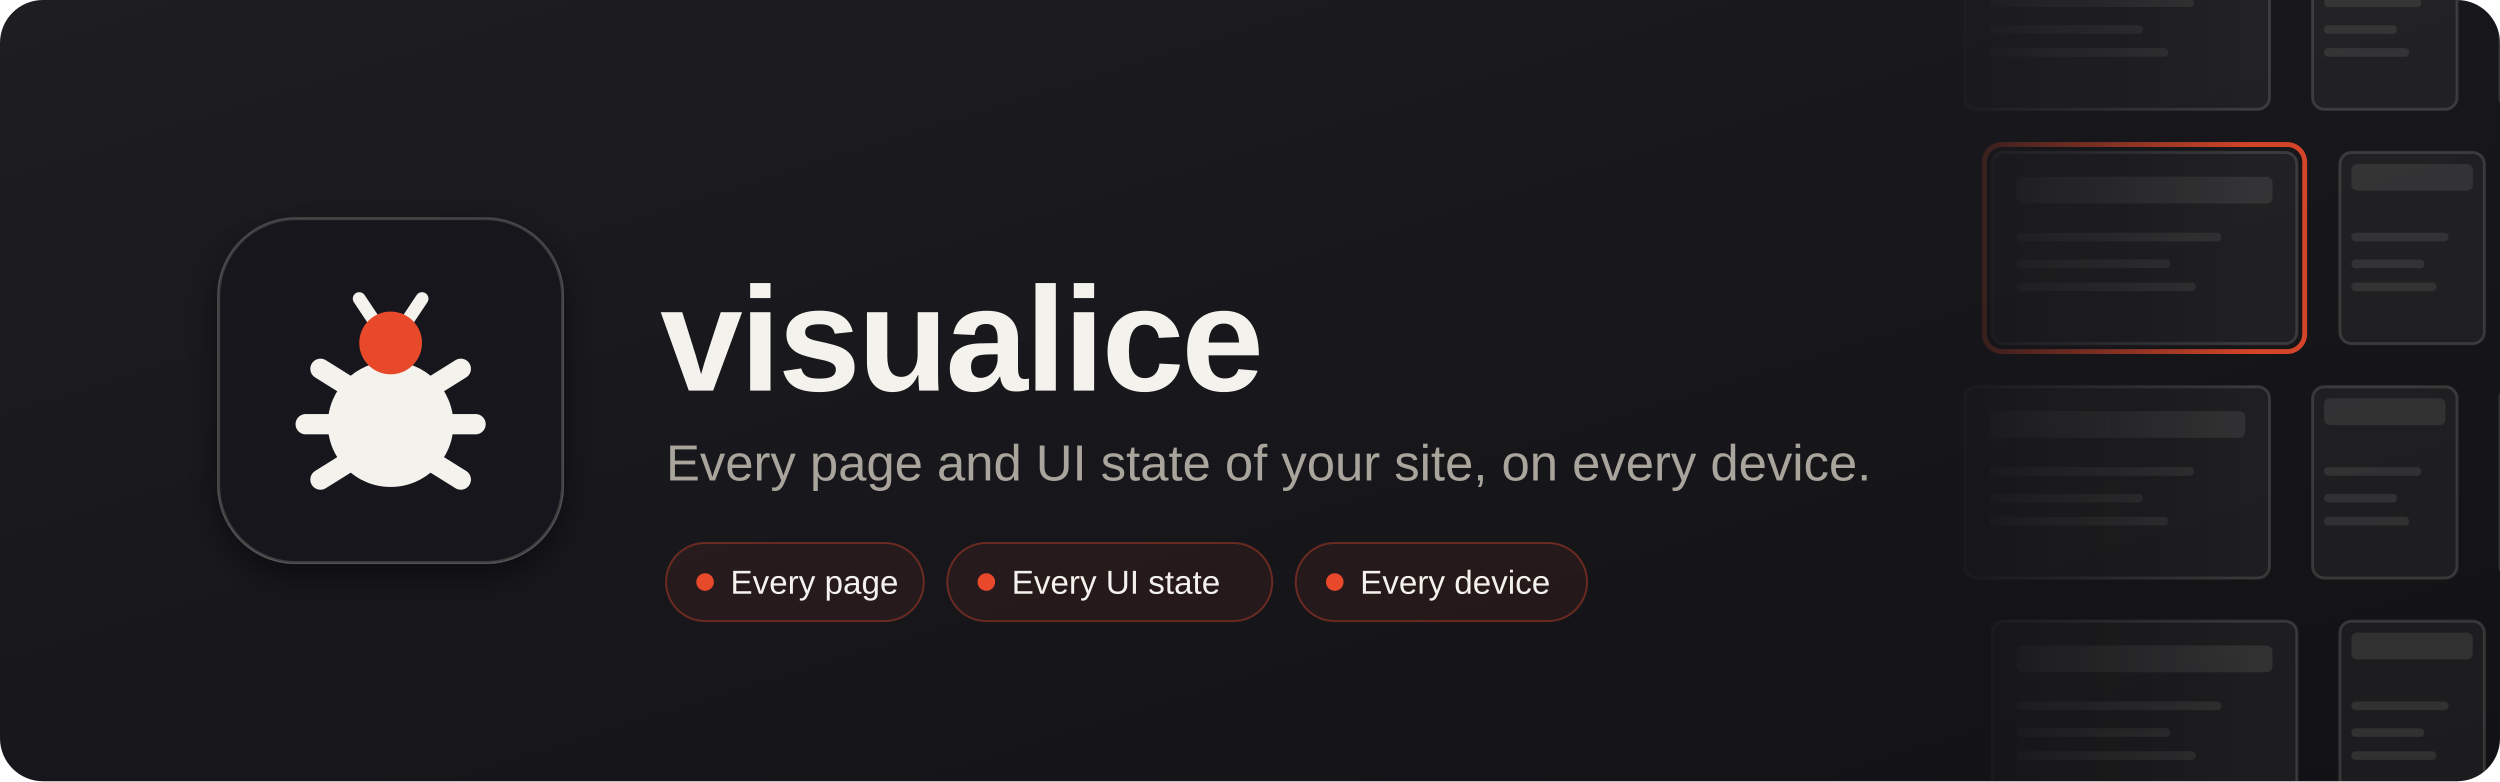
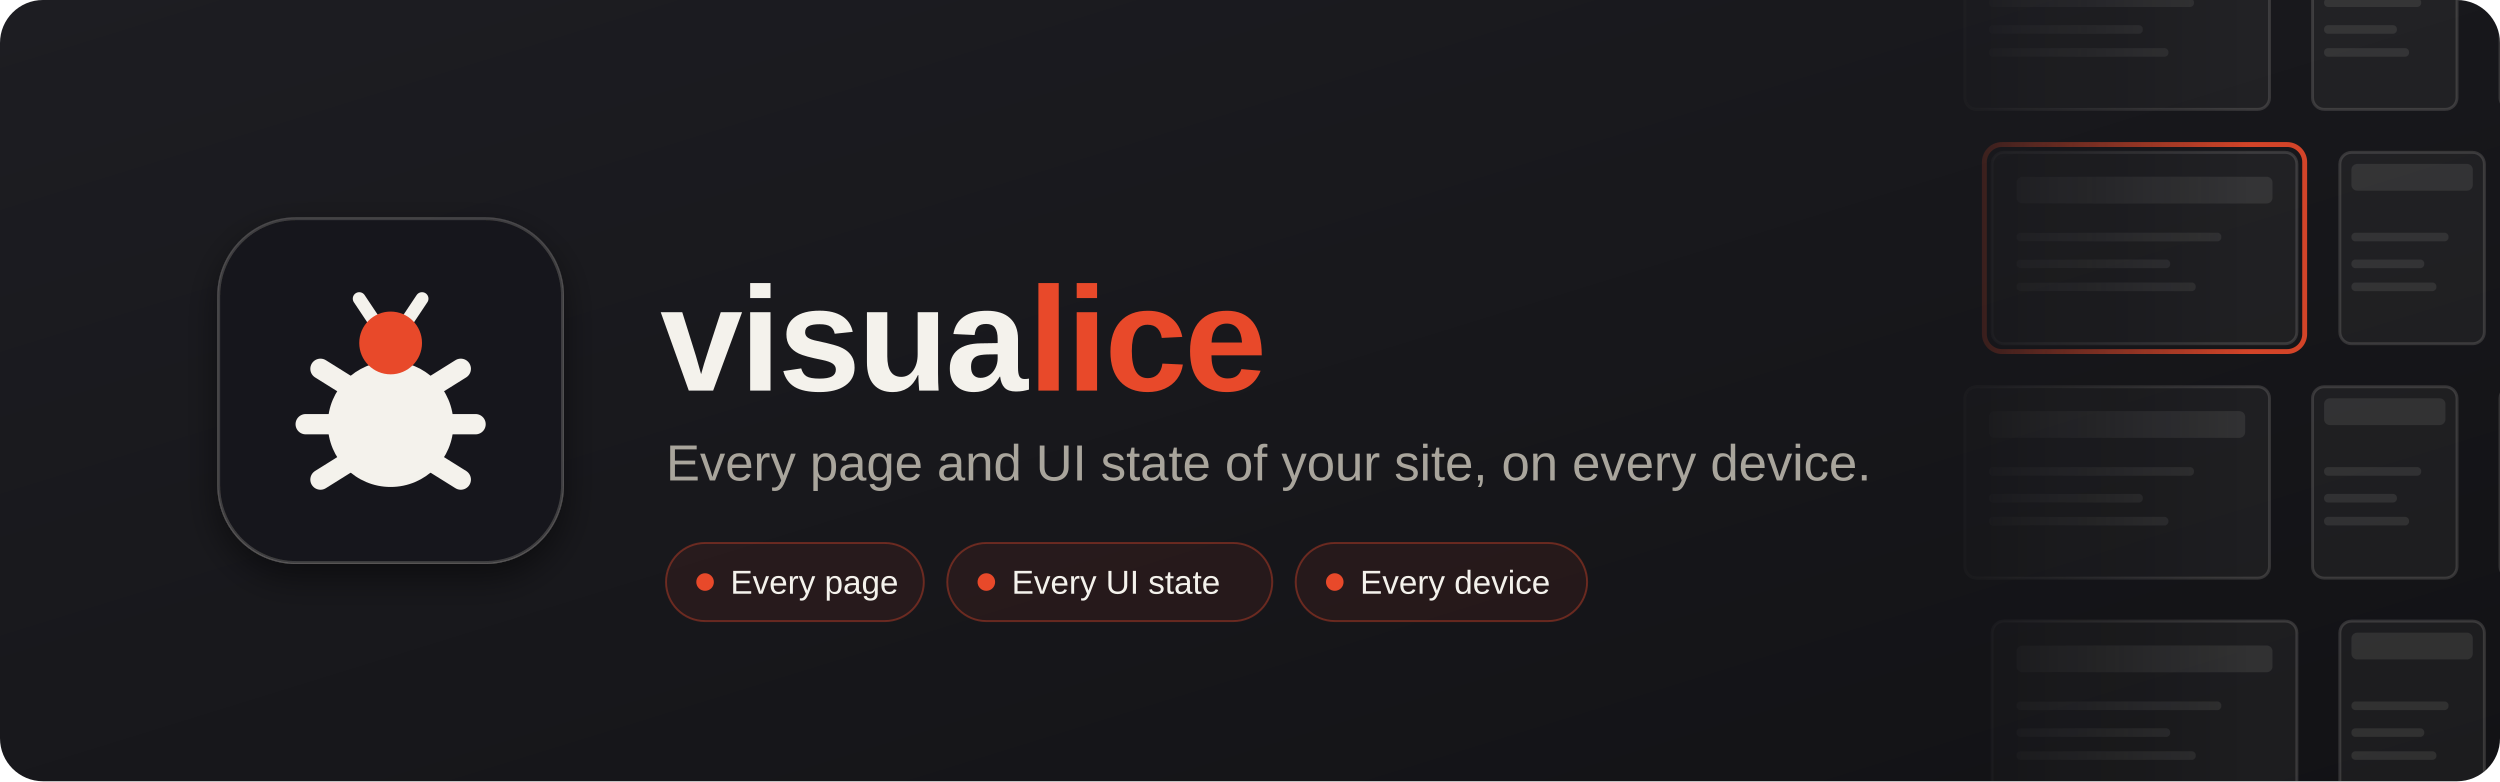
<svg xmlns="http://www.w3.org/2000/svg" width="1280" height="400" viewBox="0 0 1280 400" role="img" aria-label="visualice: every page and UI state of your site, on every device">
  <defs>
    <linearGradient id="bg" x1="0" y1="0" x2="1" y2="1">
      <stop offset="0" stop-color="#1d1d22" />
      <stop offset="1" stop-color="#121215" />
    </linearGradient>
    <linearGradient id="fadeGrad" x1="0" y1="0" x2="1" y2="0">
      <stop offset="0.77" stop-color="#fff" stop-opacity="0" />
      <stop offset="0.9" stop-color="#fff" stop-opacity="1" />
    </linearGradient>
    <mask id="fade">
      <rect width="1280" height="400" fill="url(#fadeGrad)" />
    </mask>
    <clipPath id="card">
      <rect width="1280" height="400" rx="22" />
    </clipPath>
    <filter id="shadow" x="-30%" y="-30%" width="160%" height="160%">
      <feDropShadow dx="0" dy="7" stdDeviation="9" flood-color="#000" flood-opacity="0.5" />
    </filter>
  </defs>
  <g clip-path="url(#card)">
    <rect width="1280" height="400" fill="url(#bg)" />
    <g opacity="0.9" mask="url(#fade)">
      <rect x="1006" y="-42" width="156" height="98" rx="6" fill="rgba(244,242,236,0.05)" stroke="rgba(244,242,236,0.16)" stroke-width="1.5" />
      <rect x="1018.48" y="-29.52" width="131.04" height="13.72" rx="3" fill="rgba(244,242,236,0.10)" />
      <rect x="1018.48" y="-0.84" width="104.832" height="4.41" rx="2" fill="rgba(244,242,236,0.10)" />
      <rect x="1018.48" y="12.88" width="78.624" height="4.41" rx="2" fill="rgba(244,242,236,0.10)" />
      <rect x="1018.48" y="24.64" width="91.728" height="4.41" rx="2" fill="rgba(244,242,236,0.10)" />
      <rect x="1184" y="-42" width="74" height="98" rx="6" fill="rgba(244,242,236,0.05)" stroke="rgba(244,242,236,0.16)" stroke-width="1.5" />
      <rect x="1189.92" y="-36.08" width="62.16" height="13.72" rx="3" fill="rgba(244,242,236,0.10)" />
      <rect x="1189.92" y="-0.84" width="49.728" height="4.41" rx="2" fill="rgba(244,242,236,0.10)" />
      <rect x="1189.92" y="12.88" width="37.296" height="4.41" rx="2" fill="rgba(244,242,236,0.10)" />
      <rect x="1189.92" y="24.64" width="43.512" height="4.41" rx="2" fill="rgba(244,242,236,0.10)" />
      <rect x="1280" y="-42" width="46" height="98" rx="6" fill="rgba(244,242,236,0.05)" stroke="rgba(244,242,236,0.16)" stroke-width="1.5" />
      <rect x="1285" y="-37" width="36" height="13.72" rx="3" fill="rgba(244,242,236,0.10)" />
      <rect x="1285" y="-0.84" width="28.8" height="4.41" rx="2" fill="rgba(244,242,236,0.10)" />
      <rect x="1285" y="12.88" width="21.6" height="4.41" rx="2" fill="rgba(244,242,236,0.10)" />
      <rect x="1285" y="24.64" width="25.2" height="4.41" rx="2" fill="rgba(244,242,236,0.10)" />
      <rect x="1016" y="74" width="164" height="106" rx="9" fill="none" stroke="#e8492a" stroke-width="2.5" />
      <rect x="1020" y="78" width="156" height="98" rx="6" fill="rgba(244,242,236,0.05)" stroke="rgba(244,242,236,0.16)" stroke-width="1.5" />
      <rect x="1032.48" y="90.48" width="131.04" height="13.72" rx="3" fill="rgba(244,242,236,0.10)" />
      <rect x="1032.48" y="119.16" width="104.832" height="4.41" rx="2" fill="rgba(244,242,236,0.10)" />
      <rect x="1032.48" y="132.88" width="78.624" height="4.41" rx="2" fill="rgba(244,242,236,0.10)" />
      <rect x="1032.48" y="144.64" width="91.728" height="4.41" rx="2" fill="rgba(244,242,236,0.10)" />
      <rect x="1198" y="78" width="74" height="98" rx="6" fill="rgba(244,242,236,0.05)" stroke="rgba(244,242,236,0.16)" stroke-width="1.5" />
      <rect x="1203.92" y="83.92" width="62.16" height="13.72" rx="3" fill="rgba(244,242,236,0.10)" />
      <rect x="1203.92" y="119.16" width="49.728" height="4.41" rx="2" fill="rgba(244,242,236,0.10)" />
      <rect x="1203.92" y="132.88" width="37.296" height="4.41" rx="2" fill="rgba(244,242,236,0.10)" />
      <rect x="1203.92" y="144.64" width="43.512" height="4.41" rx="2" fill="rgba(244,242,236,0.10)" />
      <rect x="1294" y="78" width="46" height="98" rx="6" fill="rgba(244,242,236,0.05)" stroke="rgba(244,242,236,0.16)" stroke-width="1.5" />
      <rect x="1299" y="83" width="36" height="13.72" rx="3" fill="rgba(244,242,236,0.10)" />
      <rect x="1299" y="119.16" width="28.8" height="4.41" rx="2" fill="rgba(244,242,236,0.10)" />
      <rect x="1299" y="132.88" width="21.6" height="4.41" rx="2" fill="rgba(244,242,236,0.10)" />
      <rect x="1299" y="144.64" width="25.2" height="4.41" rx="2" fill="rgba(244,242,236,0.10)" />
      <rect x="1006" y="198" width="156" height="98" rx="6" fill="rgba(244,242,236,0.05)" stroke="rgba(244,242,236,0.16)" stroke-width="1.5" />
      <rect x="1018.48" y="210.48" width="131.04" height="13.72" rx="3" fill="rgba(244,242,236,0.10)" />
      <rect x="1018.48" y="239.16" width="104.832" height="4.41" rx="2" fill="rgba(244,242,236,0.10)" />
      <rect x="1018.48" y="252.88" width="78.624" height="4.41" rx="2" fill="rgba(244,242,236,0.10)" />
      <rect x="1018.48" y="264.64" width="91.728" height="4.41" rx="2" fill="rgba(244,242,236,0.10)" />
      <rect x="1184" y="198" width="74" height="98" rx="6" fill="rgba(244,242,236,0.05)" stroke="rgba(244,242,236,0.16)" stroke-width="1.5" />
      <rect x="1189.92" y="203.92" width="62.16" height="13.72" rx="3" fill="rgba(244,242,236,0.10)" />
      <rect x="1189.92" y="239.16" width="49.728" height="4.41" rx="2" fill="rgba(244,242,236,0.10)" />
      <rect x="1189.92" y="252.88" width="37.296" height="4.41" rx="2" fill="rgba(244,242,236,0.10)" />
      <rect x="1189.92" y="264.64" width="43.512" height="4.41" rx="2" fill="rgba(244,242,236,0.10)" />
      <rect x="1280" y="198" width="46" height="98" rx="6" fill="rgba(244,242,236,0.05)" stroke="rgba(244,242,236,0.16)" stroke-width="1.5" />
      <rect x="1285" y="203" width="36" height="13.72" rx="3" fill="rgba(244,242,236,0.10)" />
      <rect x="1285" y="239.16" width="28.8" height="4.41" rx="2" fill="rgba(244,242,236,0.10)" />
      <rect x="1285" y="252.88" width="21.6" height="4.41" rx="2" fill="rgba(244,242,236,0.10)" />
      <rect x="1285" y="264.64" width="25.2" height="4.41" rx="2" fill="rgba(244,242,236,0.10)" />
      <rect x="1020" y="318" width="156" height="98" rx="6" fill="rgba(244,242,236,0.05)" stroke="rgba(244,242,236,0.16)" stroke-width="1.5" />
      <rect x="1032.48" y="330.48" width="131.04" height="13.72" rx="3" fill="rgba(244,242,236,0.10)" />
      <rect x="1032.48" y="359.16" width="104.832" height="4.41" rx="2" fill="rgba(244,242,236,0.10)" />
      <rect x="1032.48" y="372.88" width="78.624" height="4.41" rx="2" fill="rgba(244,242,236,0.10)" />
      <rect x="1032.48" y="384.64" width="91.728" height="4.41" rx="2" fill="rgba(244,242,236,0.10)" />
      <rect x="1198" y="318" width="74" height="98" rx="6" fill="rgba(244,242,236,0.05)" stroke="rgba(244,242,236,0.16)" stroke-width="1.5" />
      <rect x="1203.92" y="323.92" width="62.16" height="13.72" rx="3" fill="rgba(244,242,236,0.10)" />
      <rect x="1203.92" y="359.16" width="49.728" height="4.41" rx="2" fill="rgba(244,242,236,0.10)" />
      <rect x="1203.92" y="372.88" width="37.296" height="4.41" rx="2" fill="rgba(244,242,236,0.10)" />
      <rect x="1203.92" y="384.64" width="43.512" height="4.41" rx="2" fill="rgba(244,242,236,0.10)" />
      <rect x="1294" y="318" width="46" height="98" rx="6" fill="rgba(244,242,236,0.05)" stroke="rgba(244,242,236,0.16)" stroke-width="1.5" />
      <rect x="1299" y="323" width="36" height="13.72" rx="3" fill="rgba(244,242,236,0.10)" />
      <rect x="1299" y="359.16" width="28.8" height="4.41" rx="2" fill="rgba(244,242,236,0.10)" />
      <rect x="1299" y="372.88" width="21.6" height="4.41" rx="2" fill="rgba(244,242,236,0.10)" />
      <rect x="1299" y="384.64" width="25.2" height="4.41" rx="2" fill="rgba(244,242,236,0.10)" />
    </g>
  </g>
  <g filter="url(#shadow)">
    <rect x="112" y="112" width="176" height="176" rx="39.531" fill="#16161a" stroke="rgba(244,242,236,0.18)" stroke-width="1.5" />
  </g>
  <g transform="translate(112 112) scale(0.171875)">
    <g transform="translate(160 150) scale(11)">
      <path stroke="#f4f2ec" stroke-width="5.5" stroke-linecap="round" fill="none" d="M21 32 L13 27 M17 42 L9 42 M21 52 L13 57 M43 32 L51 27 M47 42 L55 42 M43 52 L51 57" />
      <path stroke="#f4f2ec" stroke-width="3.5" stroke-linecap="round" fill="none" d="M27.5 14 L23.5 8 M36.5 14 L40.5 8" />
      <circle cx="32" cy="42" r="17" fill="#f4f2ec" />
      <circle cx="32" cy="20" r="8.5" fill="#e8492a" />
    </g>
  </g>
-   <text x="338" y="200" font-family="Figtree, -apple-system, 'Segoe UI', 'Helvetica Neue', Arial, sans-serif" font-size="76" font-weight="700" letter-spacing="-1.5" fill="#f4f2ec">visualice</text>
+   <text x="338" y="200" font-family="Figtree, -apple-system, 'Segoe UI', 'Helvetica Neue', Arial, sans-serif" font-size="76" font-weight="700" letter-spacing="-1.5" fill="#f4f2ec">visua<tspan fill="#e8492a">lice</tspan>
+   </text>
  <text x="341" y="246" font-family="Figtree, -apple-system, 'Segoe UI', 'Helvetica Neue', Arial, sans-serif" font-size="26" fill="#a9a59c">Every page and UI state of your site, on every device.</text>
  <rect x="341" y="278" width="132" height="40" rx="20" fill="#e8492a" fill-opacity="0.08" stroke="#e8492a" stroke-opacity="0.38" />
  <circle cx="361" cy="298" r="4.5" fill="#e8492a" />
  <text x="374" y="304" font-family="Figtree, -apple-system, 'Segoe UI', 'Helvetica Neue', Arial, sans-serif" font-size="17" font-weight="500" fill="#f4f2ec">Every page</text>
  <rect x="485" y="278" width="166.4" height="40" rx="20" fill="#e8492a" fill-opacity="0.08" stroke="#e8492a" stroke-opacity="0.38" />
  <circle cx="505" cy="298" r="4.5" fill="#e8492a" />
  <text x="518" y="304" font-family="Figtree, -apple-system, 'Segoe UI', 'Helvetica Neue', Arial, sans-serif" font-size="17" font-weight="500" fill="#f4f2ec">Every UI state</text>
  <rect x="663.4" y="278" width="149.2" height="40" rx="20" fill="#e8492a" fill-opacity="0.08" stroke="#e8492a" stroke-opacity="0.38" />
  <circle cx="683.4" cy="298" r="4.5" fill="#e8492a" />
  <text x="696.4" y="304" font-family="Figtree, -apple-system, 'Segoe UI', 'Helvetica Neue', Arial, sans-serif" font-size="17" font-weight="500" fill="#f4f2ec">Every device</text>
</svg>
